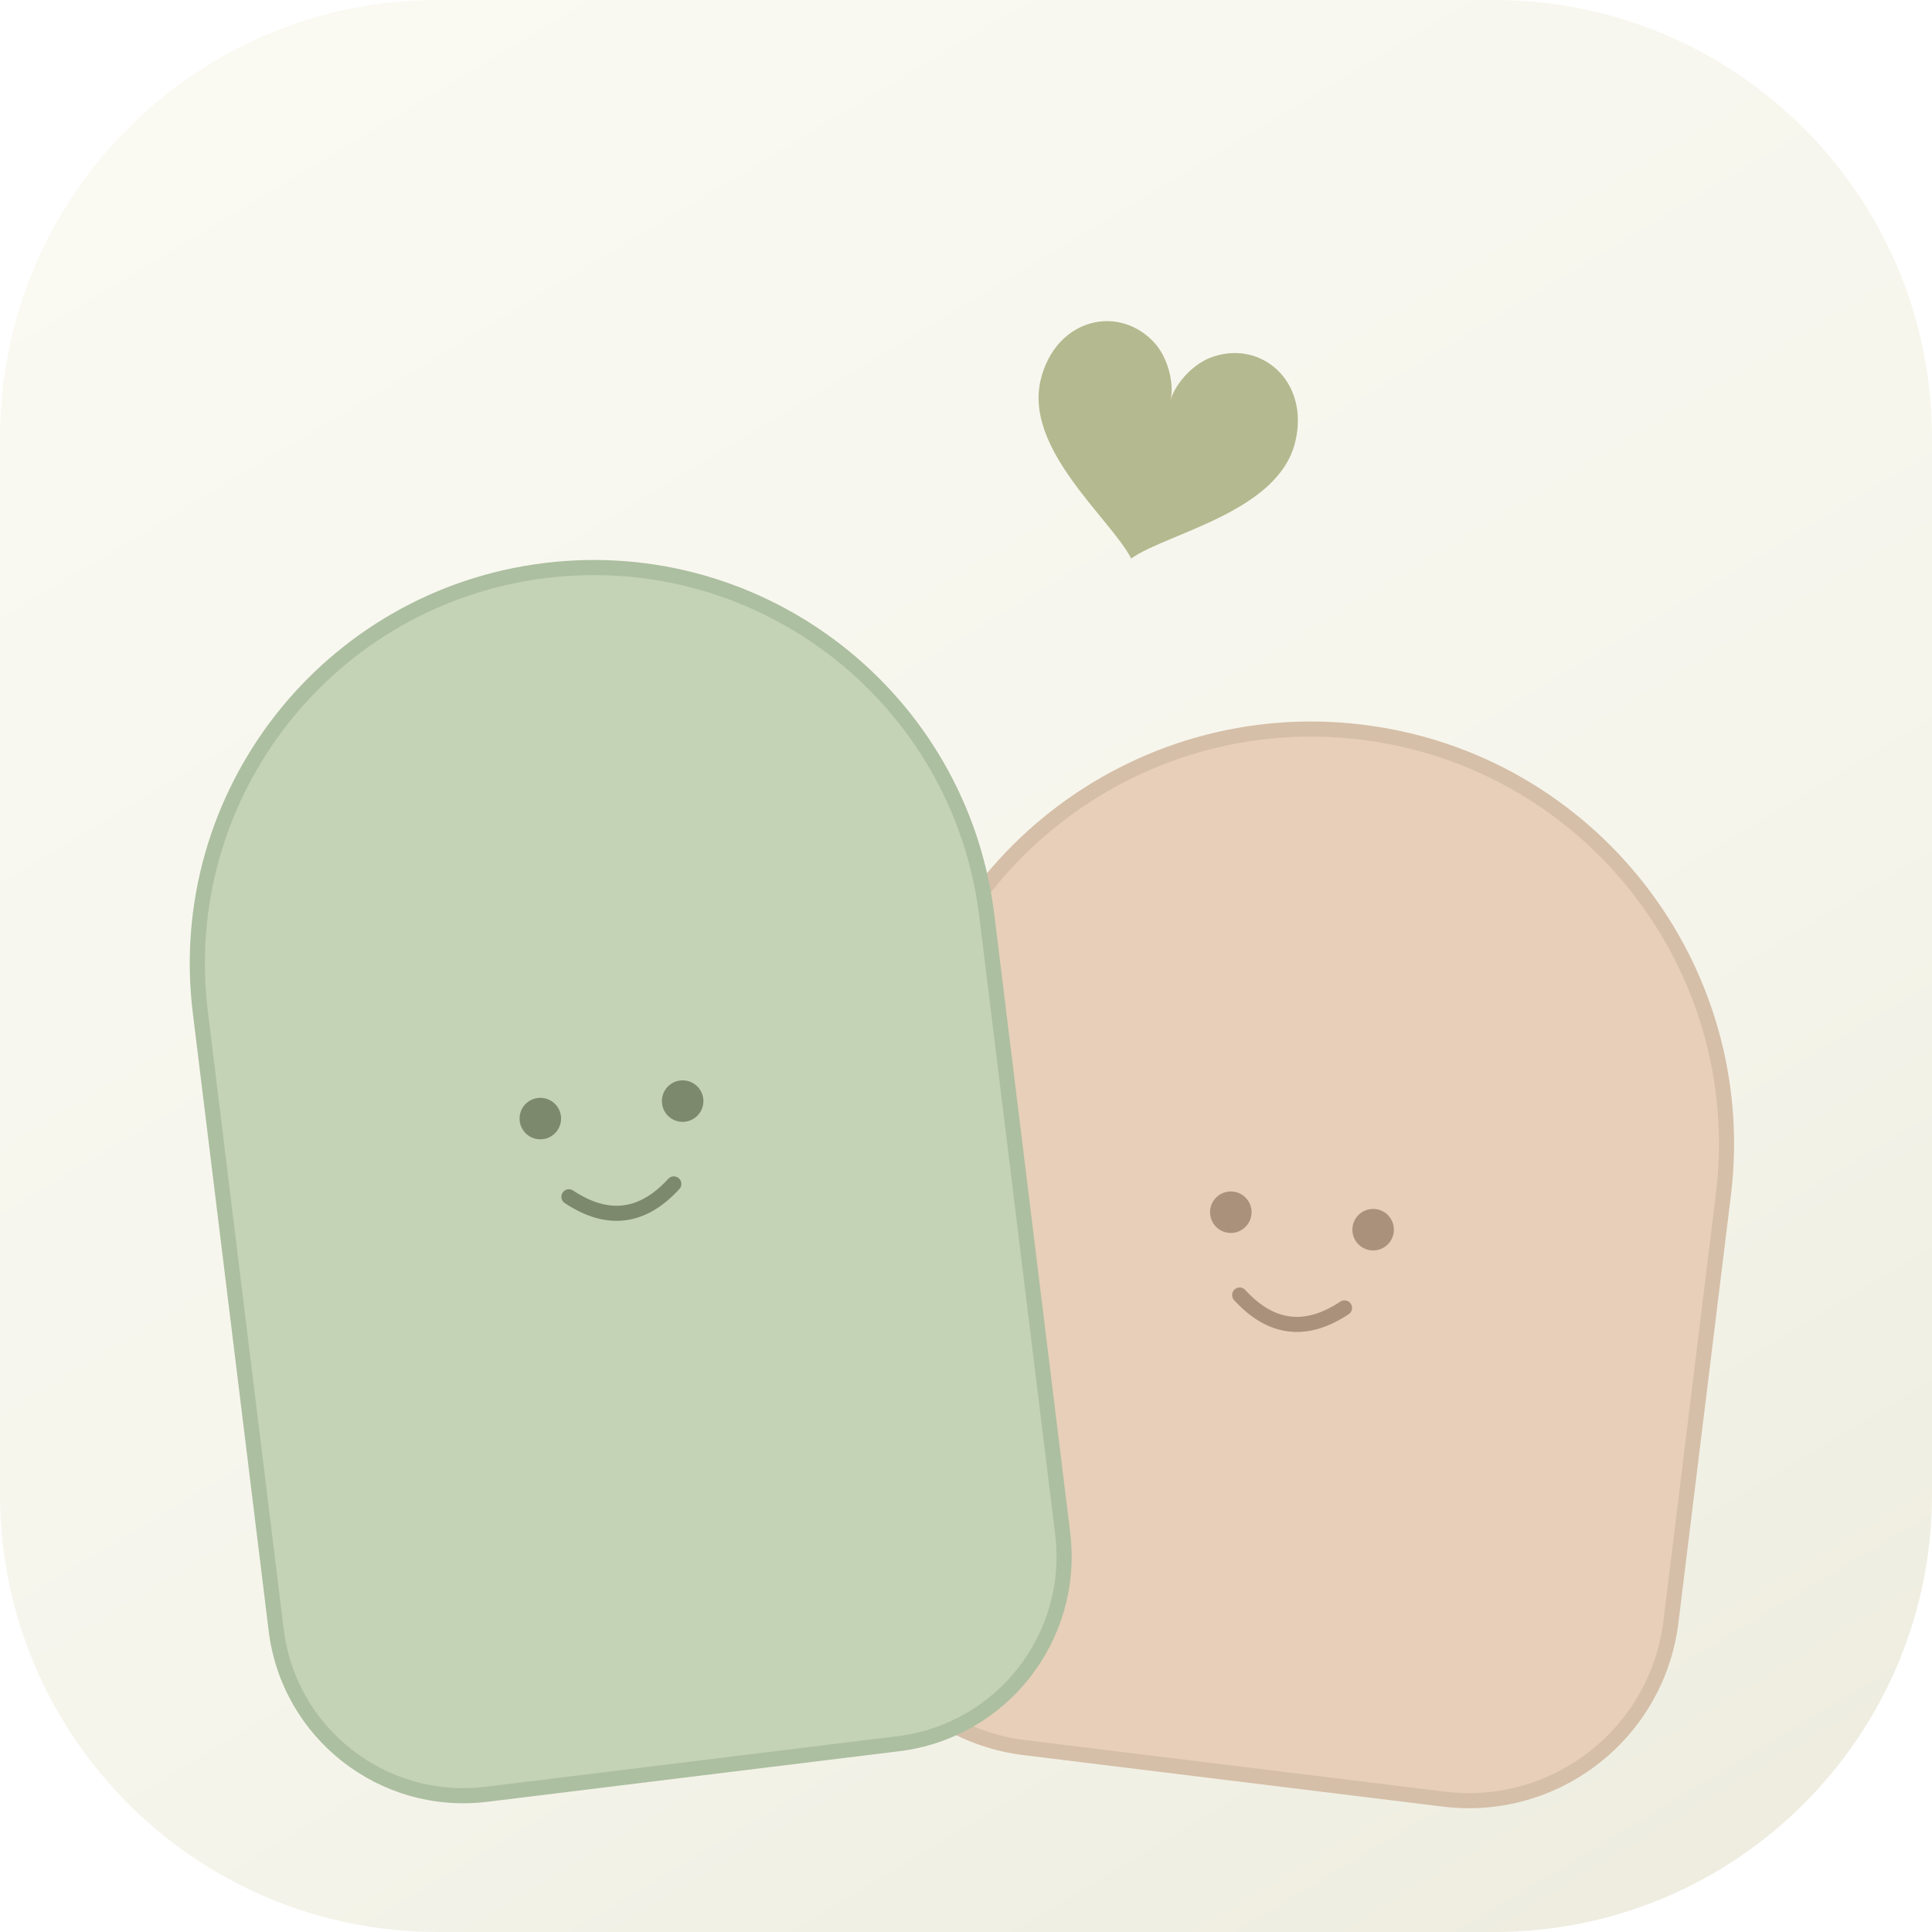
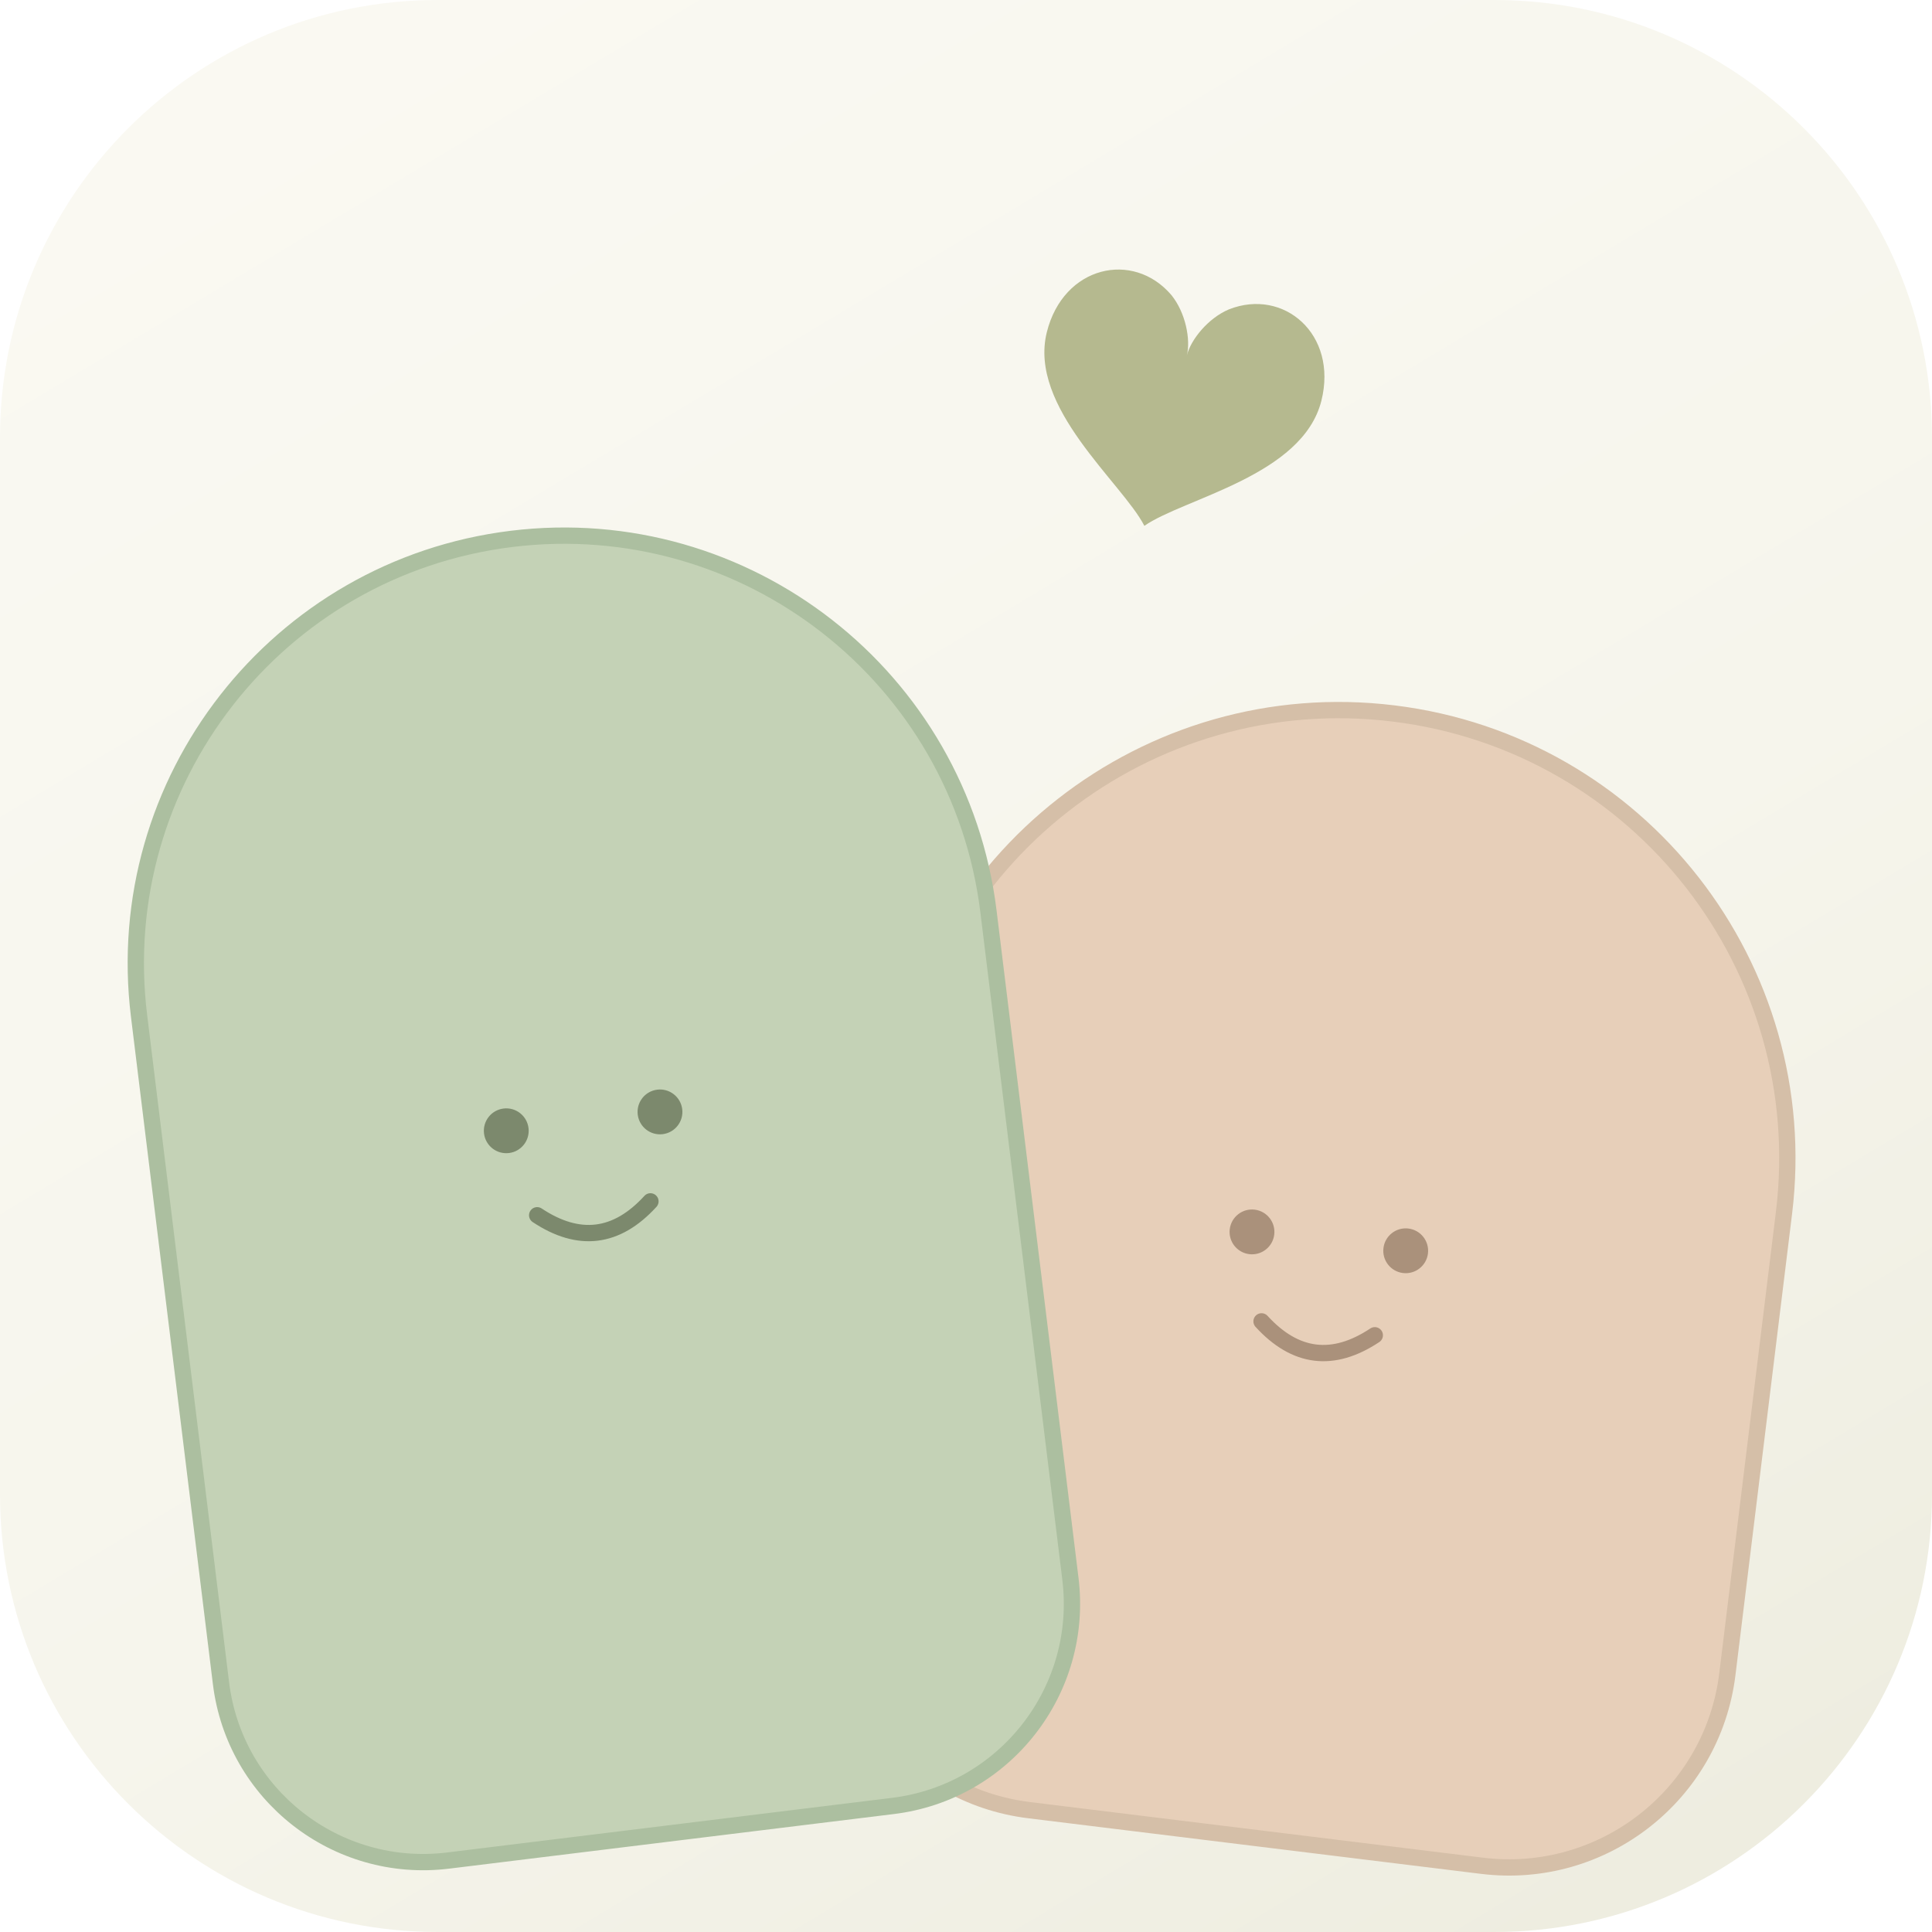
<svg xmlns="http://www.w3.org/2000/svg" viewBox="0 0 1024 1024" width="1024" height="1024">
  <defs>
    <linearGradient id="bg" x1="0.2" y1="0" x2="0.8" y2="1">
      <stop offset="0%" stop-color="#faf9f2" />
      <stop offset="60%" stop-color="#f6f5ec" />
      <stop offset="100%" stop-color="#eeede0" />
    </linearGradient>
    <clipPath id="round">
      <rect width="1024" height="1024" rx="232" ry="232" />
    </clipPath>
  </defs>
  <g clip-path="url(#round)">
    <rect width="1024" height="1024" fill="url(#bg)" />
-     <g transform="translate(512 512) scale(1.0) translate(-512 -512)">
+     <g transform="translate(512 512) scale(1.08) translate(-512 -512)">
      <g transform="rotate(7 688 664)">
        <path d="M 468, 606 A 220 220 0 0 1 688, 386 L 688, 386 A 220 220 0 0 1 908, 606 L 908, 834 A 108 108 0 0 1 800, 942 L 576, 942 A 108 108 0 0 1 468, 834 Z" fill="#e7cfb9" stroke="#d5bfa8" stroke-width="8" />
        <circle cx="650" cy="647" r="11" fill="#aa917b" />
        <circle cx="726" cy="647" r="11" fill="#aa917b" />
        <path d="M 660 690 Q 688 714 716 690" fill="none" stroke="#aa917b" stroke-width="8" stroke-linecap="round" />
      </g>
      <g transform="rotate(-7 328 620)">
        <path d="M 118, 510 A 210 210 0 0 1 328, 300 L 328, 300 A 210 210 0 0 1 538, 510 L 538, 840 A 100 100 0 0 1 438, 940 L 218, 940 A 100 100 0 0 1 118, 840 Z" fill="#c4d2b6" stroke="#acbfa0" stroke-width="8" />
        <circle cx="290" cy="588" r="11" fill="#7c896d" />
        <circle cx="366" cy="588" r="11" fill="#7c896d" />
        <path d="M 300 631 Q 328 655 356 631" fill="none" stroke="#7c896d" stroke-width="8" stroke-linecap="round" />
      </g>
      <g transform="rotate(14 612 246)">
        <path d="M 0 46 C -14 30 -62 8 -62 -26 C -62 -56 -34 -70 -13 -55 C -5 -49 0 -38 0 -31 C 0 -38 5 -49 13 -55 C 34 -70 62 -56 62 -26 C 62 8 14 30 0 46 Z" transform="translate(612 246) scale(1.12)" fill="#b5b98f" />
      </g>
    </g>
  </g>
</svg>
